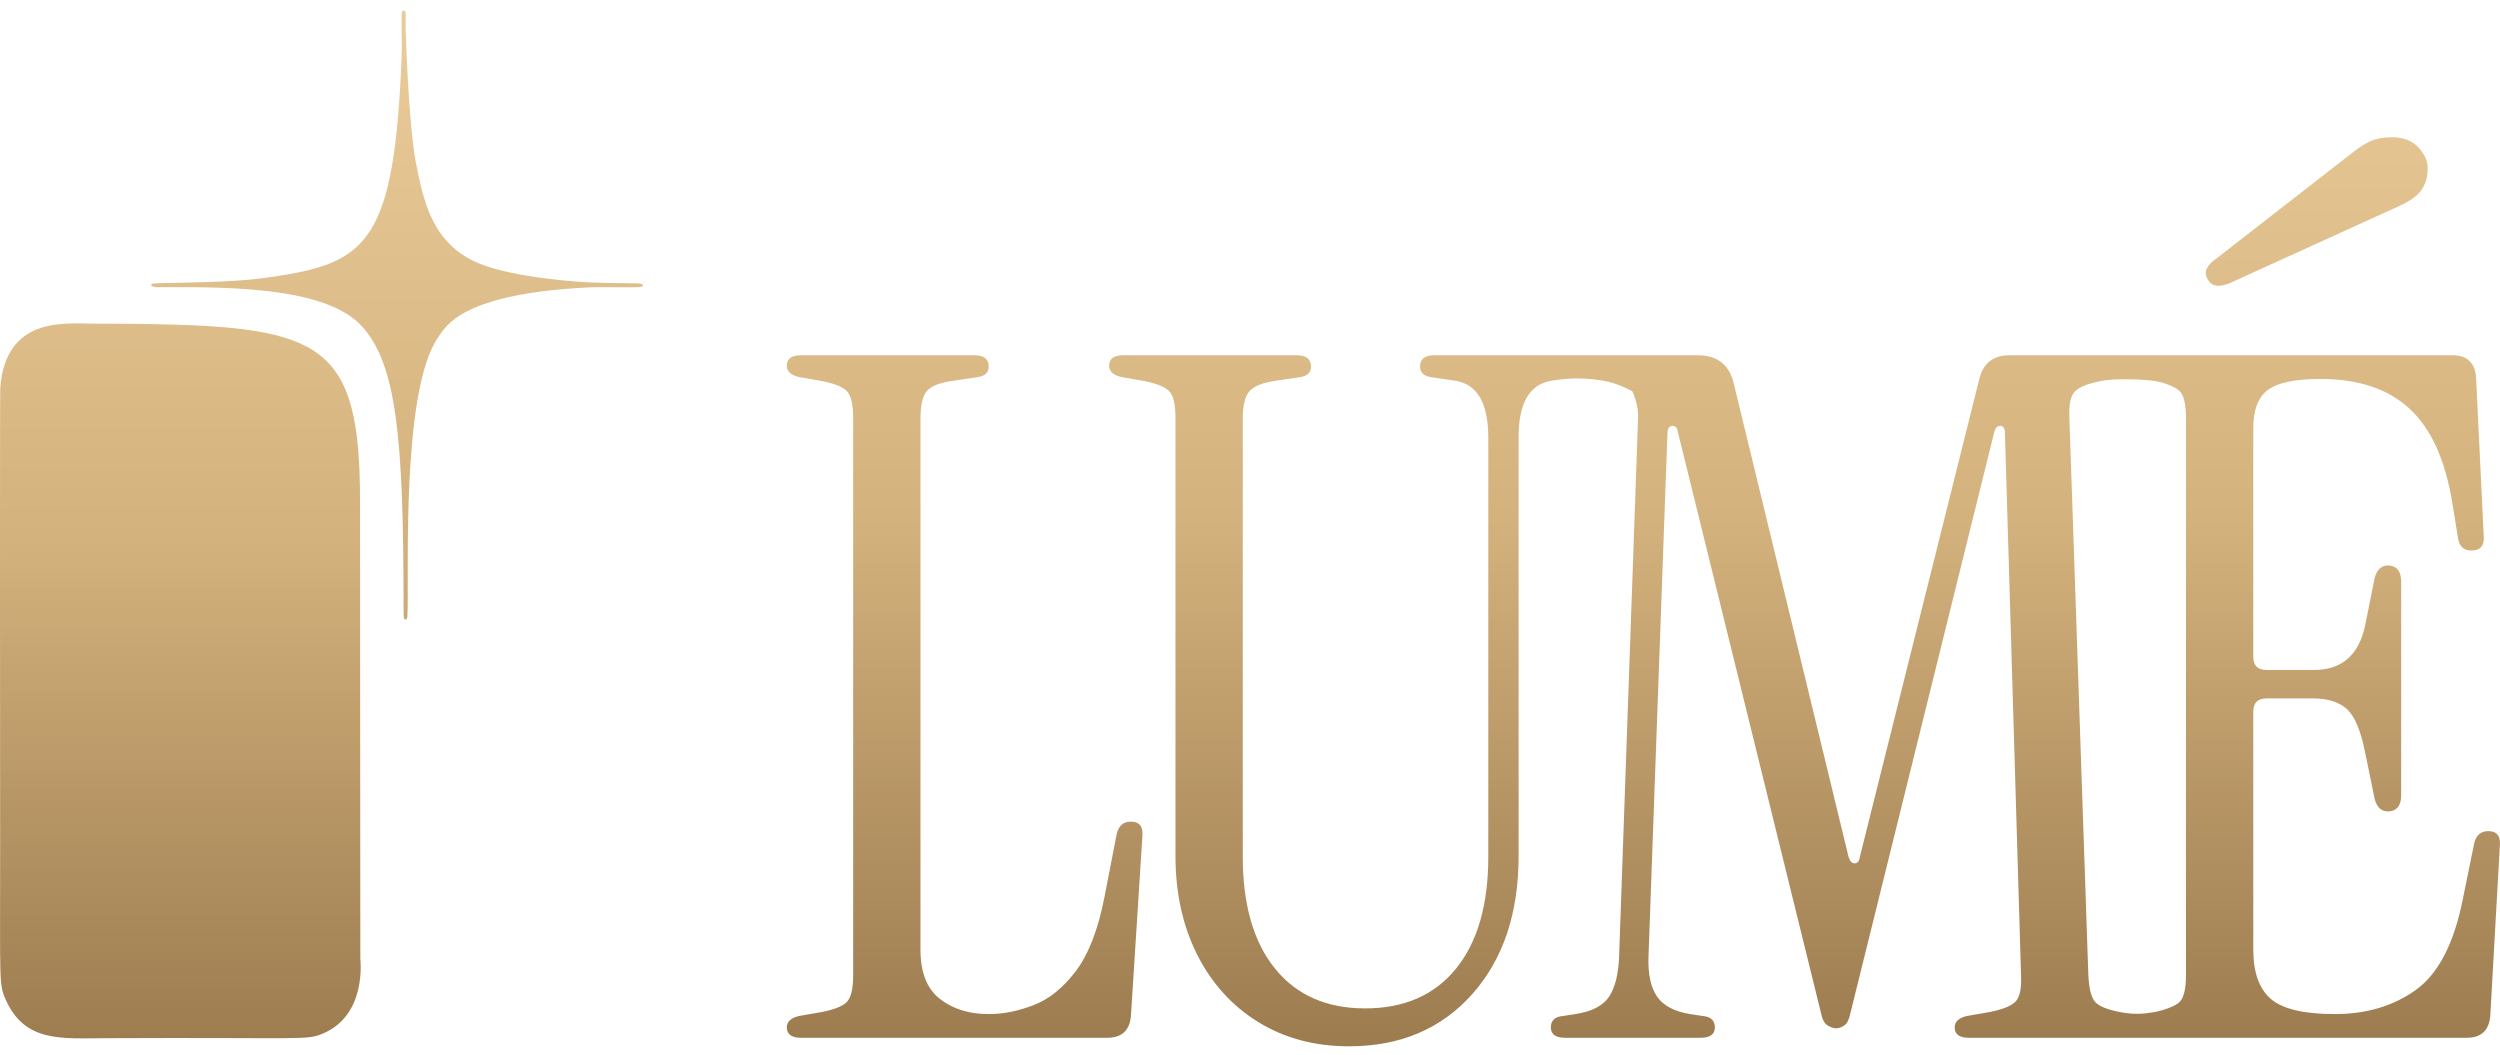
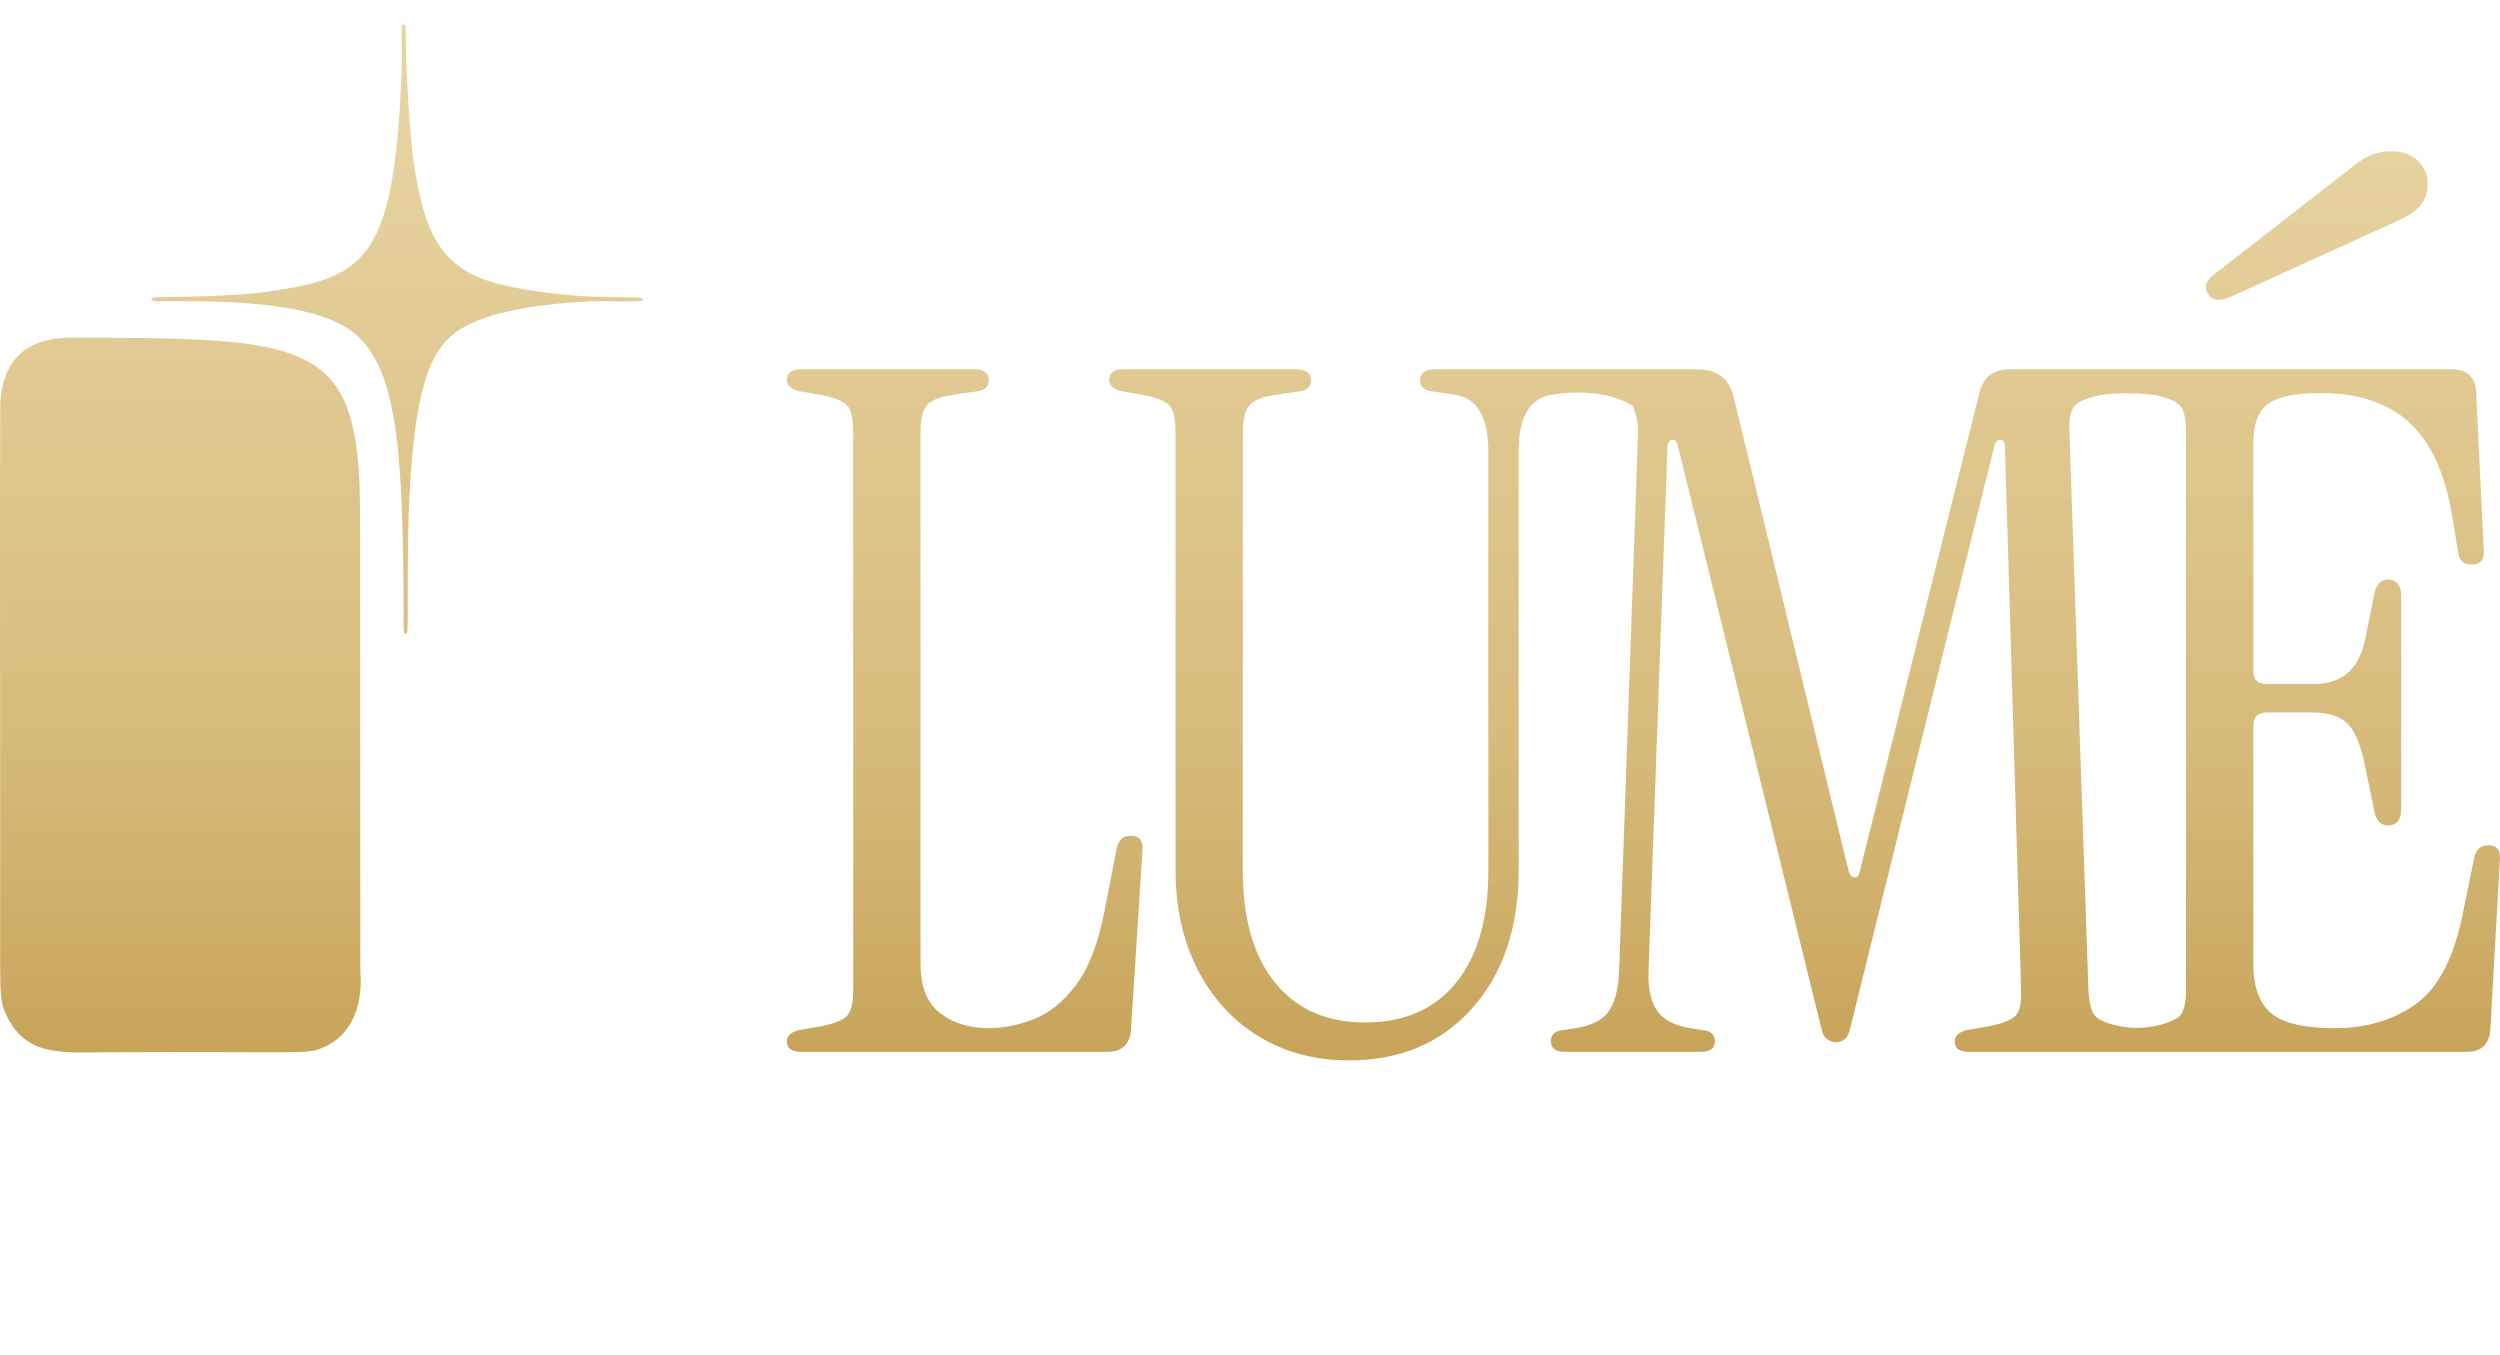
- <svg xmlns="http://www.w3.org/2000/svg" width="100%" height="100%" viewBox="0 30 3840 1620" version="1.1" xml:space="preserve" style="fill-rule:evenodd;clip-rule:evenodd;stroke-linejoin:round;stroke-miterlimit:2;">
-   <g id="ChatGPT-Image-Mar-16--2026--03_18_31-PM.png" transform="matrix(2.78049,0,0,2.78049,-600.817,-470.8714)">
-     <g transform="matrix(1,0,0,1,-1.957919,-0.924051)">
+ <svg xmlns="http://www.w3.org/2000/svg" width="100%" height="100%" viewBox="0 0 3840 2080" version="1.1" xml:space="preserve" style="fill-rule:evenodd;clip-rule:evenodd;stroke-linejoin:round;stroke-miterlimit:2;">
+   <g id="ChatGPT-Image-Mar-16--2026--03_18_31-PM.png" transform="matrix(2.78049,0,0,2.78049,-600.817,-270.8714)">
+     <g transform="matrix(1,0,0,1,-1.938169,-75.86419)">
      <path d="M299.33,360.051C397.049,361.601 416.929,371.836 416.929,457.997C416.929,480.454 417.028,535.451 417.092,710.5C417.092,710.936 420.961,741.816 396.303,752.056C386.936,755.947 386.472,754.061 276.501,754.583C251.865,754.699 231.933,756.957 221.324,733.578C217.29,724.688 218.178,724.285 218.116,646.5C218.1,626.418 217.919,399.215 218.186,395.477C221.031,355.663 254.255,359.809 269.5,359.841C280.179,359.862 290.104,359.905 299.33,360.051Z" style="fill:url(#_Linear1);" />
    </g>
-     <g transform="matrix(1,0,0,1,0.32469,-10.50906)">
+     <g transform="matrix(1,0,0,1,0.34444,-85.4492)">
      <path d="M299.33,348.587C299.564,348.305 299.267,347.783 299.501,347.501C299.84,347.091 307.814,346.989 308.538,346.98C312.619,346.928 344.052,346.528 359.499,344.496C416.88,336.945 432.808,328.377 437.399,227.494C438.37,206.148 436.658,196.577 438.501,196.502C440.567,196.418 439.534,197.702 439.933,209.44C440.126,215.139 441.666,260.537 445.516,280.497C449.69,302.134 454.755,325.719 480.602,336.258C500.047,344.186 536.337,346.546 543.487,346.753C569.495,347.505 571.052,346.462 570.82,348.641C570.672,350.034 551.124,348.894 540.494,349.429C470.873,352.936 462.185,370.736 457.917,376.788C437.036,406.4 441.841,510.145 440.834,530.631C440.651,534.348 439.02,532.469 438.908,532.298C438.716,532.006 438.712,526.945 438.712,526.479C438.645,433.169 435.077,391.071 414.925,370.093C393.556,347.848 334.703,349.323 301.556,349.262C299.485,348.644 299.513,348.625 299.33,348.587Z" style="fill:url(#_Linear2);" />
    </g>
  </g>
-   <g transform="matrix(121.3371,0,0,121.3371,-188639.359,-147971.879)">
+   <g transform="matrix(121.3371,0,0,121.3371,-188639.304,-147980.249)">
    <path d="M1574.976,1224.579C1574.792,1224.547 1574.576,1224.531 1574.304,1224.579C1574.032,1224.627 1573.896,1224.863 1573.896,1225.287L1573.896,1230.591C1573.896,1231.319 1573.7,1231.903 1573.308,1232.343C1572.916,1232.783 1572.396,1233.003 1571.748,1233.003C1571.316,1233.003 1570.934,1232.901 1570.602,1232.697C1570.27,1232.493 1570.012,1232.209 1569.828,1231.845C1569.644,1231.481 1569.552,1231.063 1569.552,1230.591L1569.552,1225.047C1569.552,1224.879 1569.526,1224.767 1569.474,1224.711C1569.422,1224.655 1569.312,1224.611 1569.144,1224.579L1568.868,1224.531C1568.764,1224.507 1568.712,1224.459 1568.712,1224.387C1568.712,1224.299 1568.772,1224.255 1568.892,1224.255L1571.088,1224.255C1571.208,1224.255 1571.268,1224.303 1571.268,1224.399C1571.268,1224.471 1571.224,1224.515 1571.136,1224.531L1570.812,1224.579C1570.652,1224.603 1570.544,1224.647 1570.488,1224.711C1570.432,1224.775 1570.404,1224.891 1570.404,1225.059L1570.404,1230.603C1570.404,1231.211 1570.54,1231.683 1570.812,1232.019C1571.084,1232.355 1571.464,1232.523 1571.952,1232.523C1572.448,1232.523 1572.832,1232.355 1573.104,1232.019C1573.376,1231.683 1573.512,1231.211 1573.512,1230.603L1573.512,1225.299C1573.512,1224.867 1573.376,1224.627 1573.104,1224.579L1572.78,1224.531C1572.692,1224.515 1572.648,1224.471 1572.648,1224.399C1572.648,1224.303 1572.708,1224.255 1572.828,1224.255L1576.164,1224.255C1576.412,1224.255 1576.564,1224.375 1576.62,1224.615L1578.072,1230.603C1578.088,1230.659 1578.114,1230.687 1578.15,1230.687C1578.186,1230.687 1578.208,1230.659 1578.216,1230.603L1579.728,1224.555C1579.776,1224.355 1579.904,1224.255 1580.112,1224.255L1585.716,1224.255C1585.9,1224.255 1586,1224.347 1586.016,1224.531L1586.112,1226.523C1586.128,1226.659 1586.076,1226.727 1585.956,1226.727C1585.86,1226.727 1585.804,1226.675 1585.788,1226.571L1585.716,1226.127C1585.628,1225.583 1585.448,1225.185 1585.176,1224.933C1584.904,1224.681 1584.528,1224.555 1584.048,1224.555C1583.728,1224.555 1583.506,1224.601 1583.382,1224.693C1583.258,1224.785 1583.196,1224.947 1583.196,1225.179L1583.196,1228.071C1583.196,1228.183 1583.252,1228.239 1583.364,1228.239L1583.964,1228.239C1584.316,1228.239 1584.532,1228.051 1584.612,1227.675L1584.732,1227.075C1584.764,1226.955 1584.832,1226.903 1584.936,1226.919C1585.024,1226.935 1585.068,1227.003 1585.068,1227.123L1585.068,1229.823C1585.068,1229.943 1585.024,1230.011 1584.936,1230.027C1584.832,1230.043 1584.764,1229.991 1584.732,1229.871L1584.612,1229.283C1584.556,1229.003 1584.478,1228.819 1584.378,1228.731C1584.278,1228.643 1584.136,1228.599 1583.952,1228.599L1583.364,1228.599C1583.252,1228.599 1583.196,1228.655 1583.196,1228.767L1583.196,1231.779C1583.196,1232.067 1583.27,1232.275 1583.418,1232.403C1583.566,1232.531 1583.836,1232.595 1584.228,1232.595C1584.628,1232.595 1584.97,1232.493 1585.254,1232.289C1585.538,1232.085 1585.736,1231.703 1585.848,1231.143L1585.992,1230.435C1586.016,1230.331 1586.076,1230.279 1586.172,1230.279C1586.284,1230.279 1586.332,1230.347 1586.316,1230.483L1586.196,1232.619C1586.18,1232.803 1586.08,1232.895 1585.896,1232.895L1579.596,1232.895C1579.476,1232.895 1579.416,1232.851 1579.416,1232.763C1579.416,1232.691 1579.468,1232.643 1579.572,1232.619L1579.848,1232.571C1580.016,1232.539 1580.128,1232.495 1580.184,1232.439C1580.24,1232.383 1580.264,1232.271 1580.256,1232.103L1580.052,1225.239C1580.052,1225.183 1580.034,1225.153 1579.998,1225.149C1579.962,1225.145 1579.936,1225.167 1579.92,1225.215L1578.096,1232.583C1578.08,1232.663 1578.054,1232.715 1578.018,1232.739C1577.982,1232.763 1577.948,1232.775 1577.916,1232.775C1577.884,1232.775 1577.848,1232.763 1577.808,1232.739C1577.768,1232.715 1577.74,1232.663 1577.724,1232.583L1575.912,1225.227C1575.904,1225.171 1575.88,1225.145 1575.84,1225.149C1575.8,1225.153 1575.78,1225.183 1575.78,1225.239L1575.54,1231.863C1575.532,1232.087 1575.568,1232.257 1575.648,1232.373C1575.728,1232.489 1575.868,1232.563 1576.068,1232.595L1576.224,1232.619C1576.328,1232.627 1576.38,1232.675 1576.38,1232.763C1576.38,1232.851 1576.32,1232.895 1576.2,1232.895L1574.484,1232.895C1574.364,1232.895 1574.304,1232.851 1574.304,1232.763C1574.304,1232.675 1574.356,1232.627 1574.46,1232.619L1574.616,1232.595C1574.824,1232.563 1574.966,1232.489 1575.042,1232.373C1575.118,1232.257 1575.16,1232.087 1575.168,1231.863L1575.408,1225.047C1575.416,1224.879 1575.336,1224.711 1575.336,1224.711C1575.336,1224.711 1575.16,1224.611 1574.976,1224.579ZM1581.936,1224.579C1581.771,1224.557 1581.444,1224.547 1581.276,1224.579C1581.108,1224.611 1580.996,1224.655 1580.94,1224.711C1580.884,1224.767 1580.86,1224.879 1580.868,1225.047L1581.108,1232.103C1581.116,1232.271 1581.144,1232.383 1581.192,1232.439C1581.24,1232.495 1581.348,1232.539 1581.516,1232.571C1581.684,1232.603 1581.811,1232.593 1581.936,1232.571C1582.053,1232.551 1582.214,1232.495 1582.266,1232.439C1582.318,1232.383 1582.344,1232.271 1582.344,1232.103L1582.344,1225.047C1582.344,1224.879 1582.318,1224.767 1582.266,1224.711C1582.214,1224.655 1582.054,1224.595 1581.936,1224.579ZM1564.812,1232.895C1564.692,1232.895 1564.632,1232.851 1564.632,1232.763C1564.632,1232.691 1564.684,1232.643 1564.788,1232.619L1565.064,1232.571C1565.232,1232.539 1565.342,1232.495 1565.394,1232.439C1565.446,1232.383 1565.472,1232.271 1565.472,1232.103L1565.472,1225.047C1565.472,1224.879 1565.446,1224.767 1565.394,1224.711C1565.342,1224.655 1565.232,1224.611 1565.064,1224.579L1564.788,1224.531C1564.684,1224.507 1564.632,1224.459 1564.632,1224.387C1564.632,1224.299 1564.692,1224.255 1564.812,1224.255L1567.008,1224.255C1567.128,1224.255 1567.188,1224.303 1567.188,1224.399C1567.188,1224.471 1567.144,1224.515 1567.056,1224.531L1566.732,1224.579C1566.564,1224.603 1566.454,1224.647 1566.402,1224.711C1566.35,1224.775 1566.324,1224.891 1566.324,1225.059L1566.324,1231.779C1566.324,1232.067 1566.406,1232.275 1566.57,1232.403C1566.734,1232.531 1566.94,1232.595 1567.188,1232.595C1567.372,1232.595 1567.562,1232.557 1567.758,1232.481C1567.954,1232.405 1568.132,1232.261 1568.292,1232.049C1568.452,1231.837 1568.572,1231.527 1568.652,1231.119L1568.808,1230.315C1568.832,1230.211 1568.892,1230.159 1568.988,1230.159C1569.1,1230.159 1569.148,1230.227 1569.132,1230.363L1568.988,1232.619C1568.972,1232.803 1568.872,1232.895 1568.688,1232.895L1564.812,1232.895ZM1582.896,1223.343C1582.76,1223.399 1582.668,1223.383 1582.62,1223.295C1582.564,1223.207 1582.6,1223.119 1582.728,1223.031L1584.456,1221.687C1584.536,1221.623 1584.612,1221.575 1584.684,1221.543C1584.756,1221.511 1584.844,1221.495 1584.948,1221.495C1585.092,1221.495 1585.204,1221.537 1585.284,1221.621C1585.364,1221.705 1585.404,1221.795 1585.404,1221.891C1585.404,1221.995 1585.378,1222.085 1585.326,1222.161C1585.274,1222.237 1585.176,1222.307 1585.032,1222.371L1582.896,1223.343Z" style="fill:url(#_Linear3);" />
  </g>
  <defs>
-     <linearGradient id="_Linear1" x1="0" y1="0" x2="1" y2="0" gradientUnits="userSpaceOnUse" gradientTransform="matrix(0,-562.4524,562.4524,0,343.7338,754.525)">
-       <stop offset="0" style="stop-color:rgb(157,124,80);stop-opacity:1" />
-       <stop offset="0.49" style="stop-color:rgb(212,178,125);stop-opacity:1" />
-       <stop offset="1" style="stop-color:rgb(234,204,154);stop-opacity:1" />
+     <linearGradient id="_Linear1" x1="0" y1="0" x2="1" y2="0" gradientUnits="userSpaceOnUse" gradientTransform="matrix(0.30275,-521.5239,521.5239,0.30275,952.357,754.3435)">
+       <stop offset="0" style="stop-color:rgb(200,164,90);stop-opacity:1" />
+       <stop offset="0.33" style="stop-color:rgb(215,187,124);stop-opacity:1" />
+       <stop offset="1" style="stop-color:rgb(231,212,162);stop-opacity:1" />
    </linearGradient>
-     <linearGradient id="_Linear2" x1="0" y1="0" x2="1" y2="0" gradientUnits="userSpaceOnUse" gradientTransform="matrix(0,-562.4524,562.4524,0,346.6105,758.9507)">
-       <stop offset="0" style="stop-color:rgb(157,124,80);stop-opacity:1" />
-       <stop offset="0.49" style="stop-color:rgb(212,178,125);stop-opacity:1" />
-       <stop offset="1" style="stop-color:rgb(234,204,154);stop-opacity:1" />
+     <linearGradient id="_Linear2" x1="0" y1="0" x2="1" y2="0" gradientUnits="userSpaceOnUse" gradientTransform="matrix(0.30275,-521.5239,521.5239,0.30275,950.0743,763.9285)">
+       <stop offset="0" style="stop-color:rgb(200,164,90);stop-opacity:1" />
+       <stop offset="0.33" style="stop-color:rgb(215,187,124);stop-opacity:1" />
+       <stop offset="1" style="stop-color:rgb(231,212,162);stop-opacity:1" />
    </linearGradient>
-     <linearGradient id="_Linear3" x1="0" y1="0" x2="1" y2="0" gradientUnits="userSpaceOnUse" gradientTransform="matrix(0,-13.38423,13.38423,0,1571.499,1232.895)">
-       <stop offset="0" style="stop-color:rgb(157,124,80);stop-opacity:1" />
-       <stop offset="0.49" style="stop-color:rgb(212,178,125);stop-opacity:1" />
-       <stop offset="1" style="stop-color:rgb(234,204,154);stop-opacity:1" />
+     <linearGradient id="_Linear3" x1="0" y1="0" x2="1" y2="0" gradientUnits="userSpaceOnUse" gradientTransform="matrix(0.006938,-11.95094,11.95094,0.006938,1571.499,1232.895)">
+       <stop offset="0" style="stop-color:rgb(200,164,90);stop-opacity:1" />
+       <stop offset="0.33" style="stop-color:rgb(215,187,124);stop-opacity:1" />
+       <stop offset="1" style="stop-color:rgb(231,212,162);stop-opacity:1" />
    </linearGradient>
  </defs>
</svg>
